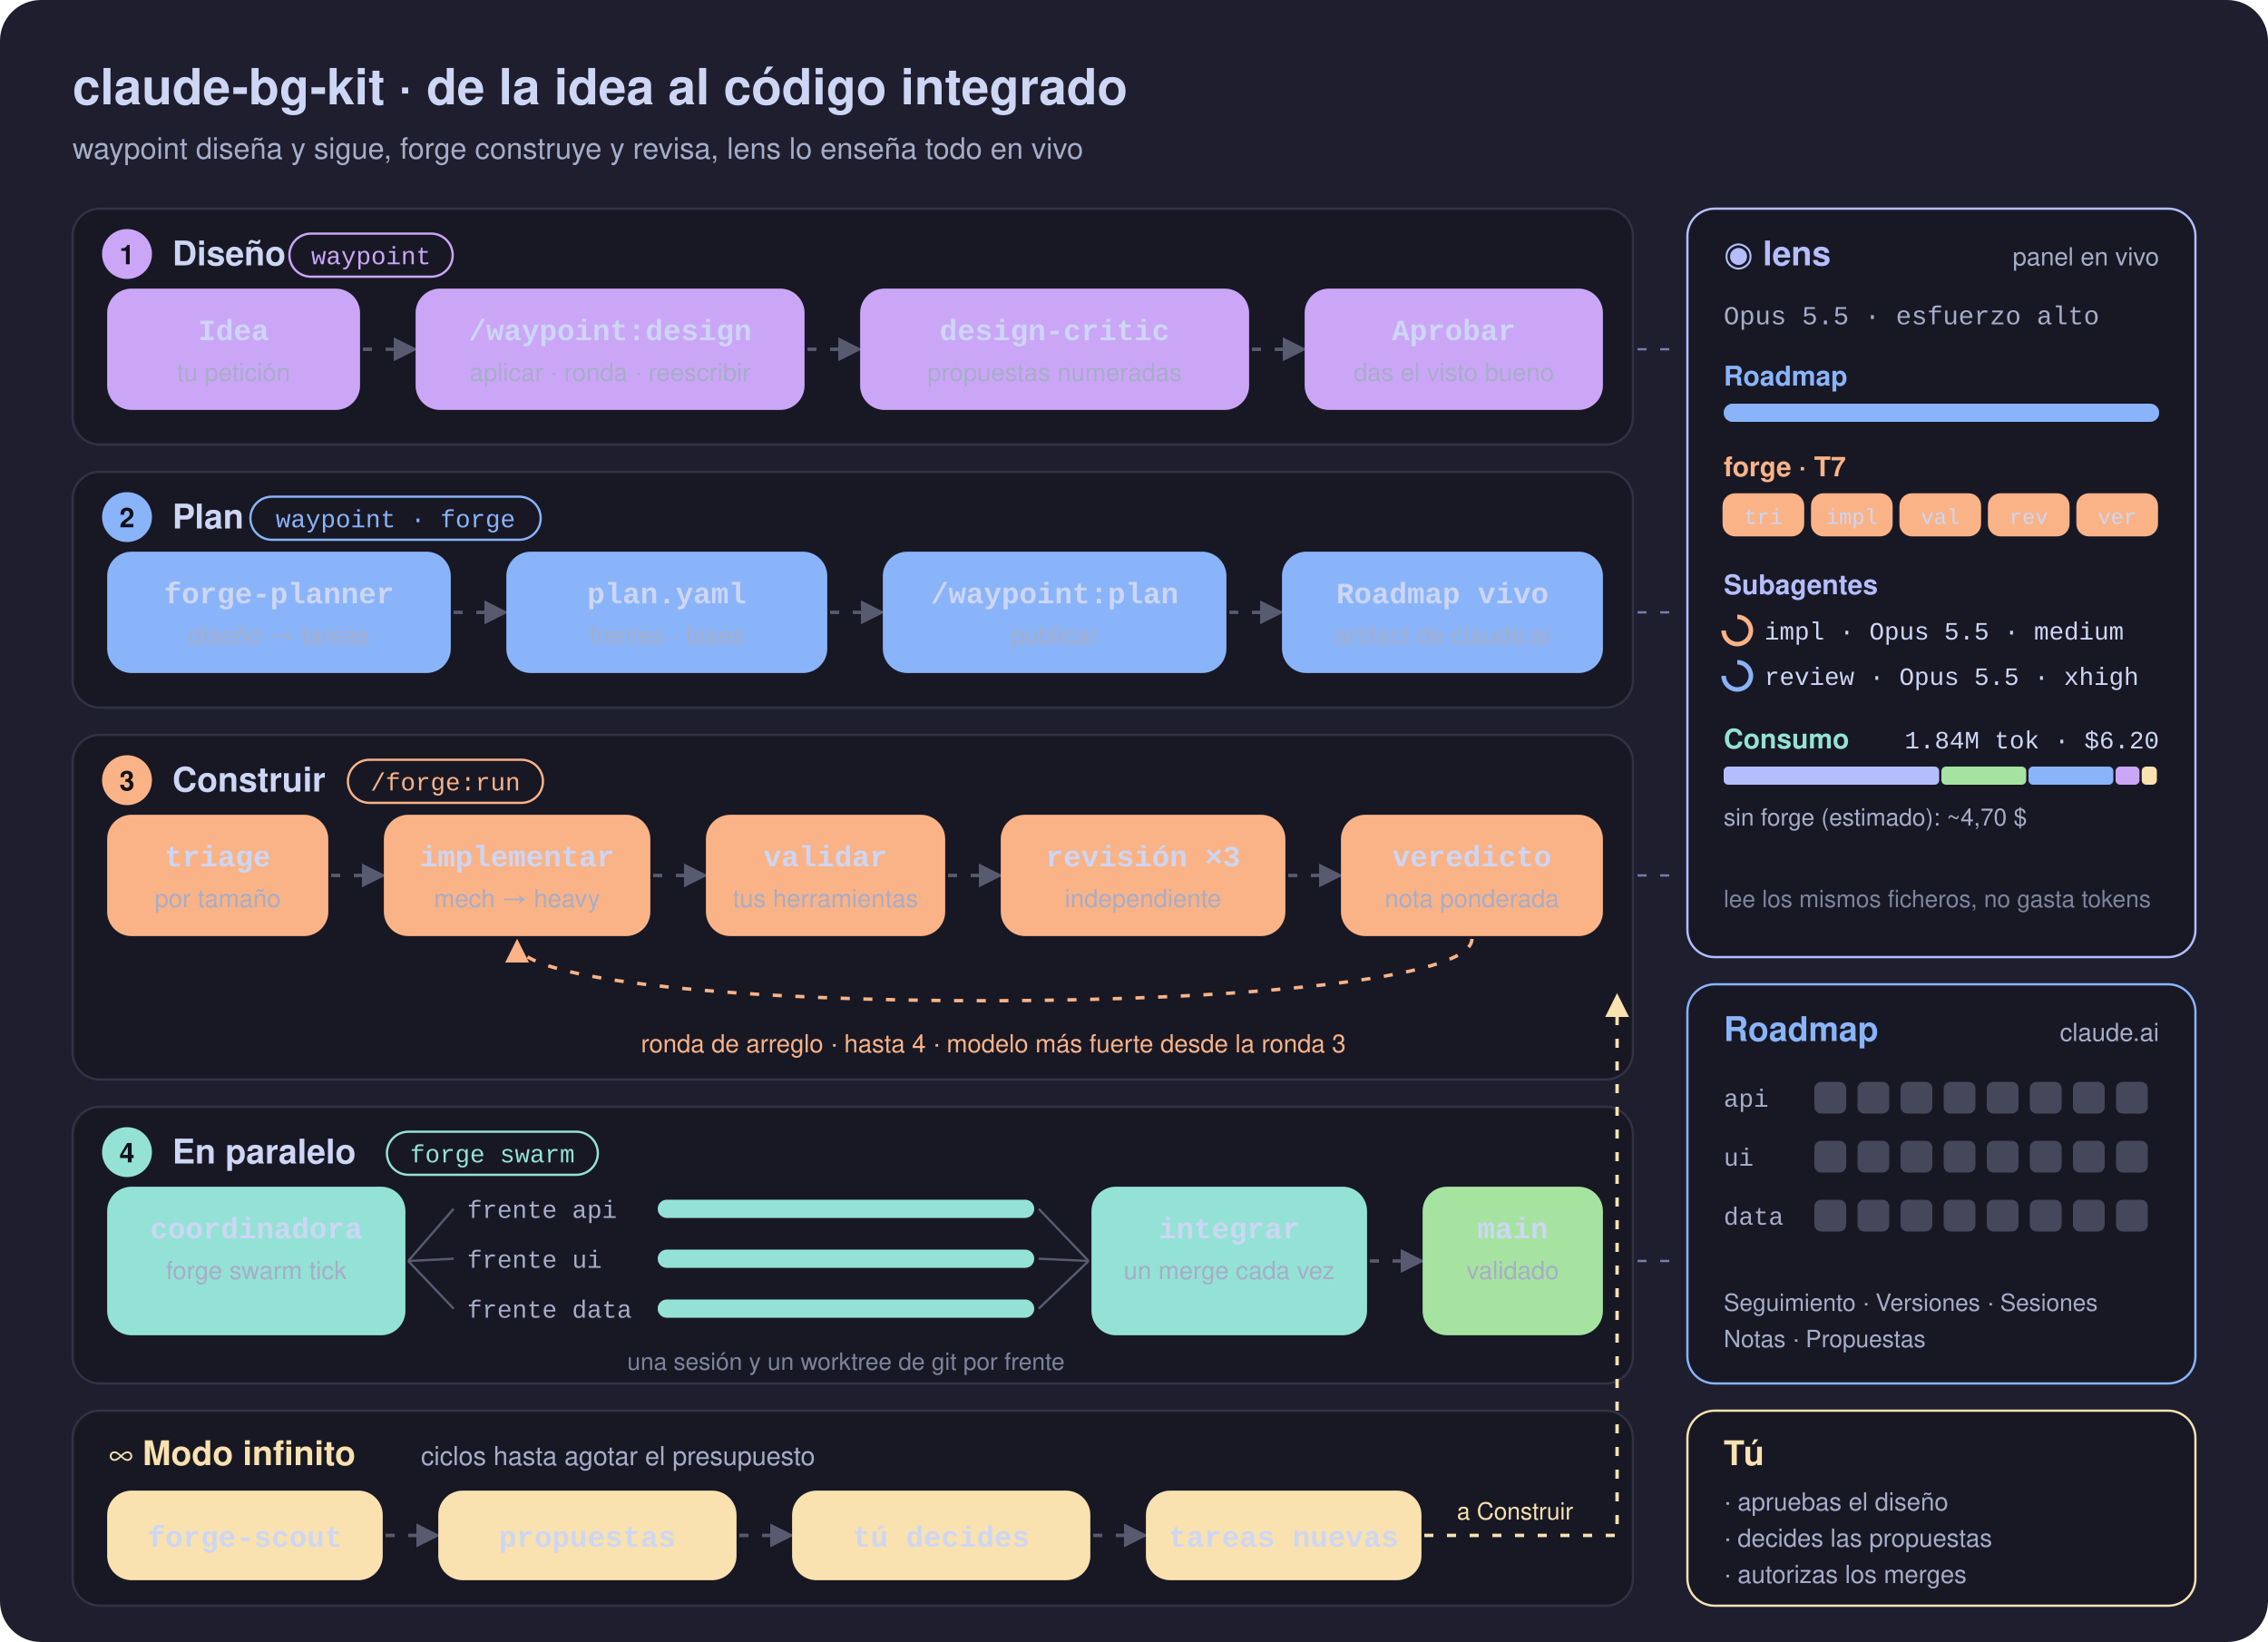
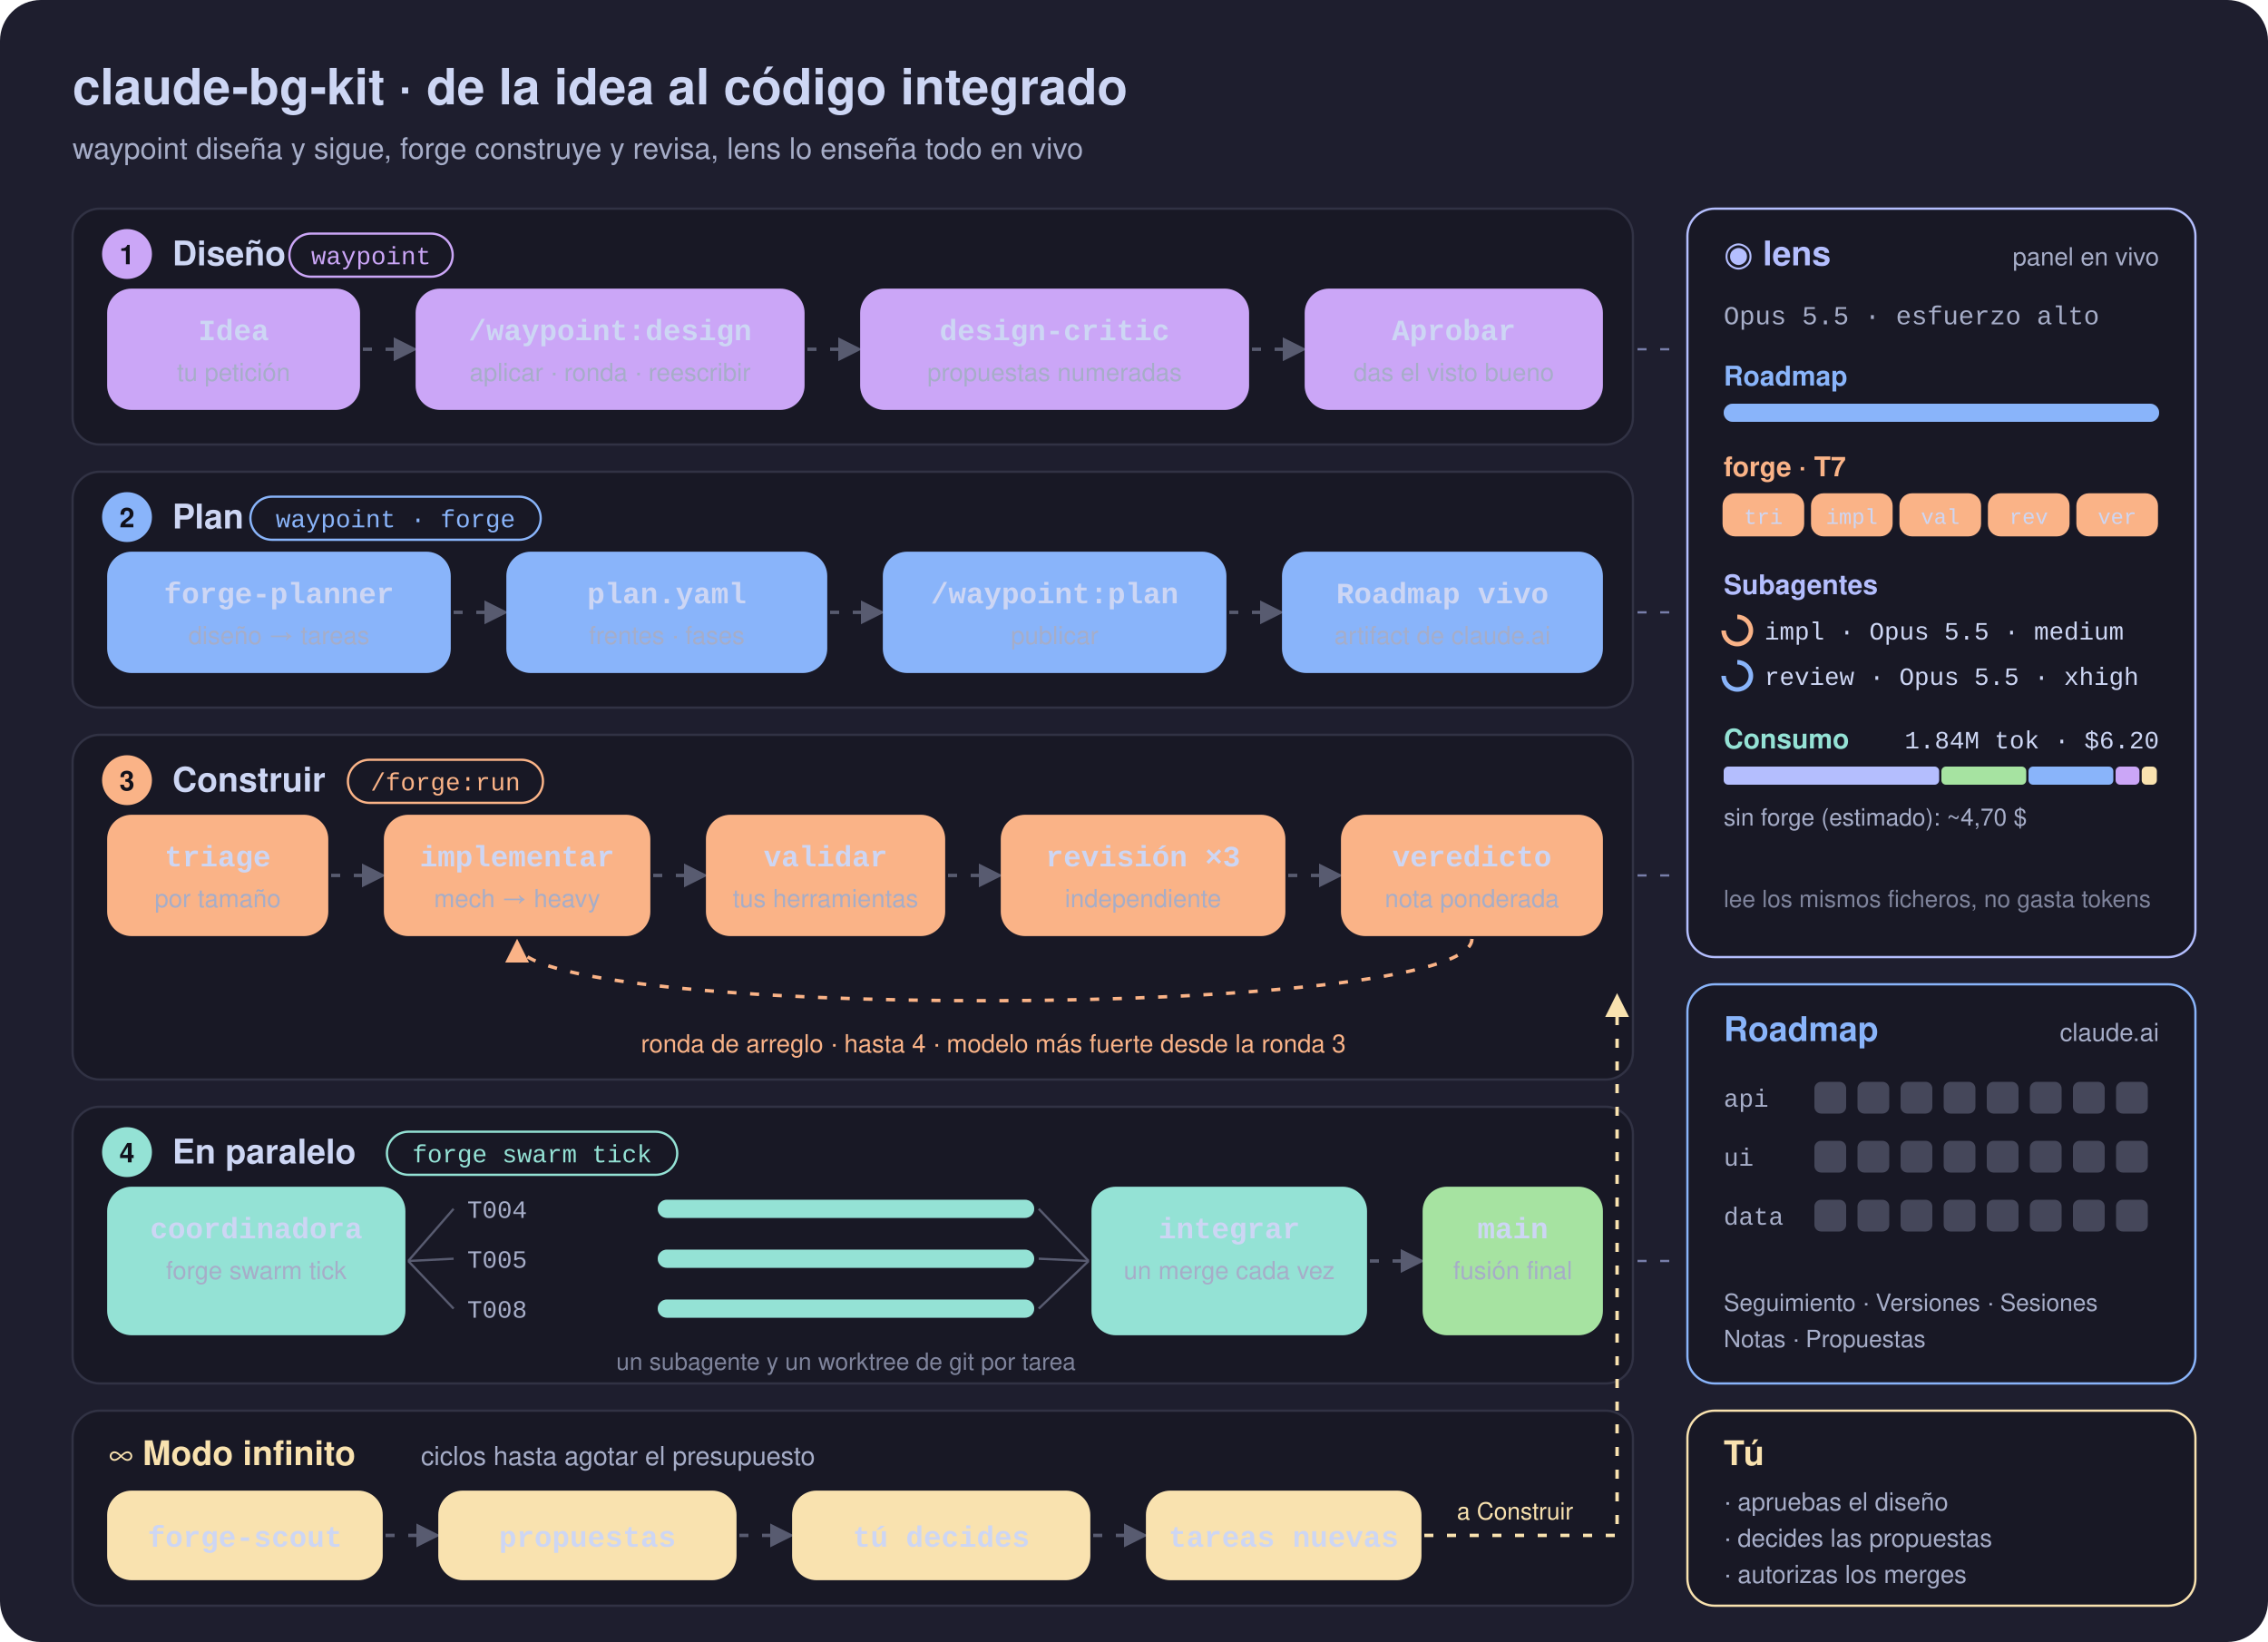
<svg xmlns="http://www.w3.org/2000/svg" width="1000" height="724" viewBox="0 0 1000 724" role="img" aria-labelledby="t d">
  <style>
text{font-family:-apple-system,BlinkMacSystemFont,'Segoe UI',Helvetica,Arial,sans-serif;fill:#cdd6f4}
.m{font-family:ui-monospace,SFMono-Regular,'SF Mono',Menlo,Consolas,'Liberation Mono',monospace}
.dim{fill:#a6adc8}
.faint{fill:#7f849c}
.flow{stroke-dasharray:4 6;animation:dash 1s linear infinite}
.spin{transform-box:fill-box;transform-origin:center;animation:spin 1s linear infinite}
.blink{animation:blink 1.1s steps(1) infinite}
@keyframes dash{to{stroke-dashoffset:-20}}
@keyframes spin{to{transform:rotate(360deg)}}
@keyframes blink{50%{opacity:0}}
@keyframes lit{0%{fill-opacity:0;stroke-opacity:.3}1.3%{fill-opacity:.22;stroke-opacity:1}8%{fill-opacity:.22;stroke-opacity:1}10.5%{fill-opacity:0;stroke-opacity:.3}100%{fill-opacity:0;stroke-opacity:.3}}
.lit{animation:lit 20s infinite both}
@keyframes litT{0%{opacity:.55}1.3%{opacity:1}8%{opacity:1}10.5%{opacity:.55}100%{opacity:.55}}
.litT{animation:litT 20s infinite both}
@keyframes done{0%{fill:#45475a}2%{fill:#89b4fa}70%{fill:#89b4fa}74%{fill:#45475a}100%{fill:#45475a}}
.done{animation:done 20s infinite both}
@keyframes g0{0%{transform:scaleX(0.05)}85%{transform:scaleX(1)}100%{transform:scaleX(1)}}
.g0{transform-box:fill-box;transform-origin:left center;animation:g0 5.5s ease-in-out 0s infinite both}
@keyframes g1{0%{transform:scaleX(0.05)}85%{transform:scaleX(1)}100%{transform:scaleX(1)}}
.g1{transform-box:fill-box;transform-origin:left center;animation:g1 8s ease-in-out 0.7s infinite both}
@keyframes g2{0%{transform:scaleX(0.05)}85%{transform:scaleX(1)}100%{transform:scaleX(1)}}
.g2{transform-box:fill-box;transform-origin:left center;animation:g2 6.5s ease-in-out 1.4s infinite both}
@keyframes g3{0%{transform:scaleX(0.15)}90%{transform:scaleX(0.95)}100%{transform:scaleX(0.95)}}
.g3{transform-box:fill-box;transform-origin:left center;animation:g3 20s ease-in-out 0s infinite both}
@media (prefers-reduced-motion:reduce){*{animation:none!important}}
</style>
  <rect x="0" y="0" width="1000" height="724" rx="18" fill="#1e1e2e" />
  <defs>
    <marker id="a-g" viewBox="0 0 10 10" refX="8" refY="5" markerWidth="7" markerHeight="7" orient="auto-start-reverse">
      <path d="M0 0L10 5L0 10z" fill="#585b70" />
    </marker>
    <marker id="a-p" viewBox="0 0 10 10" refX="8" refY="5" markerWidth="7" markerHeight="7" orient="auto-start-reverse">
      <path d="M0 0L10 5L0 10z" fill="#fab387" />
    </marker>
    <marker id="a-y" viewBox="0 0 10 10" refX="8" refY="5" markerWidth="7" markerHeight="7" orient="auto-start-reverse">
      <path d="M0 0L10 5L0 10z" fill="#f9e2af" />
    </marker>
  </defs>
  <text x="32" y="46" font-size="22" font-weight="700">claude-bg-kit · de la idea al código integrado</text>
  <text x="32" y="70" font-size="13" class="dim">waypoint diseña y sigue, forge construye y revisa, lens lo enseña todo en vivo</text>
  <rect x="32" y="92" width="688" height="104" rx="12" fill="#181825" stroke="#313244" stroke-width="1" />
  <circle cx="56" cy="112" r="11" fill="#cba6f7" />
  <text x="56" y="116.5" font-size="12" style="fill:#11111b" font-weight="700" text-anchor="middle">1</text>
  <text x="76" y="117" font-size="15" font-weight="700">Diseño</text>
  <rect x="127.6" y="103" width="72" height="19" rx="9.5" fill="none" stroke="#cba6f7" stroke-width="1" />
  <text x="163.6" y="116.5" font-size="11" class="m" style="fill:#cba6f7" text-anchor="middle">waypoint</text>
  <path d="M160 154L182 154" stroke="#585b70" stroke-width="1.5" fill="none" class="flow" marker-end="url(#a-g)" />
  <path d="M356 154L378 154" stroke="#585b70" stroke-width="1.5" fill="none" class="flow" marker-end="url(#a-g)" />
  <path d="M552 154L574 154" stroke="#585b70" stroke-width="1.5" fill="none" class="flow" marker-end="url(#a-g)" />
  <rect x="32" y="208" width="688" height="104" rx="12" fill="#181825" stroke="#313244" stroke-width="1" />
  <circle cx="56" cy="228" r="11" fill="#89b4fa" />
  <text x="56" y="232.5" font-size="12" style="fill:#11111b" font-weight="700" text-anchor="middle">2</text>
  <text x="76" y="233" font-size="15" font-weight="700">Plan</text>
  <rect x="110.4" y="219" width="128" height="19" rx="9.5" fill="none" stroke="#89b4fa" stroke-width="1" />
  <text x="174.4" y="232.5" font-size="11" class="m" style="fill:#89b4fa" text-anchor="middle">waypoint · forge</text>
  <path d="M200 270L222 270" stroke="#585b70" stroke-width="1.5" fill="none" class="flow" marker-end="url(#a-g)" />
  <path d="M366 270L388 270" stroke="#585b70" stroke-width="1.5" fill="none" class="flow" marker-end="url(#a-g)" />
  <path d="M542 270L564 270" stroke="#585b70" stroke-width="1.5" fill="none" class="flow" marker-end="url(#a-g)" />
  <rect x="32" y="324" width="688" height="152" rx="12" fill="#181825" stroke="#313244" stroke-width="1" />
  <circle cx="56" cy="344" r="11" fill="#fab387" />
  <text x="56" y="348.5" font-size="12" style="fill:#11111b" font-weight="700" text-anchor="middle">3</text>
  <text x="76" y="349" font-size="15" font-weight="700">Construir</text>
  <rect x="153.4" y="335" width="86" height="19" rx="9.5" fill="none" stroke="#fab387" stroke-width="1" />
  <text x="196.4" y="348.5" font-size="11" class="m" style="fill:#fab387" text-anchor="middle">/forge:run</text>
  <path d="M146 386L168 386" stroke="#585b70" stroke-width="1.5" fill="none" class="flow" marker-end="url(#a-g)" />
  <path d="M288 386L310 386" stroke="#585b70" stroke-width="1.5" fill="none" class="flow" marker-end="url(#a-g)" />
  <path d="M418 386L440 386" stroke="#585b70" stroke-width="1.5" fill="none" class="flow" marker-end="url(#a-g)" />
  <path d="M568 386L590 386" stroke="#585b70" stroke-width="1.5" fill="none" class="flow" marker-end="url(#a-g)" />
  <path d="M649 414C649 450 228 450 228 416" stroke="#fab387" stroke-width="1.5" fill="none" class="flow" marker-end="url(#a-p)" />
  <g class="litT" style="animation-delay:8.1s">
    <text x="438" y="464" font-size="11" style="fill:#fab387" text-anchor="middle">ronda de arreglo · hasta 4 · modelo más fuerte desde la ronda 3</text>
  </g>
  <rect x="32" y="488" width="688" height="122" rx="12" fill="#181825" stroke="#313244" stroke-width="1" />
  <circle cx="56" cy="508" r="11" fill="#94e2d5" />
  <text x="56" y="512.5" font-size="12" style="fill:#11111b" font-weight="700" text-anchor="middle">4</text>
  <text x="76" y="513" font-size="15" font-weight="700">En paralelo</text>
-   <rect x="170.6" y="499" width="93" height="19" rx="9.5" fill="none" stroke="#94e2d5" stroke-width="1" />
-   <text x="217.1" y="512.5" font-size="11" class="m" style="fill:#94e2d5" text-anchor="middle">forge swarm</text>
-   <text x="206" y="537" font-size="11" class="m dim">frente api</text>
+   <rect x="170.6" y="499" width="128" height="19" rx="9.5" fill="none" stroke="#94e2d5" stroke-width="1" />
+   <text x="234.6" y="512.5" font-size="11" class="m" style="fill:#94e2d5" text-anchor="middle">forge swarm tick</text>
+   <text x="206" y="537" font-size="11" class="m dim">T004</text>
  <path d="M180 556L200 533" stroke="#585b70" stroke-width="1" fill="none" />
  <rect x="290" y="529" width="166" height="8" rx="4" fill="#45475a" />
  <rect x="290" y="529" width="166" height="8" rx="4" fill="#94e2d5" class="g0" />
  <path d="M458 533L480 556" stroke="#585b70" stroke-width="1" fill="none" />
-   <text x="206" y="559" font-size="11" class="m dim">frente ui</text>
+   <text x="206" y="559" font-size="11" class="m dim">T005</text>
  <path d="M180 556L200 555" stroke="#585b70" stroke-width="1" fill="none" />
  <rect x="290" y="551" width="166" height="8" rx="4" fill="#45475a" />
  <rect x="290" y="551" width="166" height="8" rx="4" fill="#94e2d5" class="g1" />
  <path d="M458 555L480 556" stroke="#585b70" stroke-width="1" fill="none" />
-   <text x="206" y="581" font-size="11" class="m dim">frente data</text>
+   <text x="206" y="581" font-size="11" class="m dim">T008</text>
  <path d="M180 556L200 577" stroke="#585b70" stroke-width="1" fill="none" />
  <rect x="290" y="573" width="166" height="8" rx="4" fill="#45475a" />
  <rect x="290" y="573" width="166" height="8" rx="4" fill="#94e2d5" class="g2" />
  <path d="M458 577L480 556" stroke="#585b70" stroke-width="1" fill="none" />
-   <text x="373" y="604" font-size="10.5" class="faint" text-anchor="middle">una sesión y un worktree de git por frente</text>
+   <text x="373" y="604" font-size="10.5" class="faint" text-anchor="middle">un subagente y un worktree de git por tarea</text>
  <path d="M604 556L626 556" stroke="#585b70" stroke-width="1.5" fill="none" class="flow" marker-end="url(#a-g)" />
  <rect x="32" y="622" width="688" height="86" rx="12" fill="#181825" stroke="#313244" stroke-width="1" />
  <text x="48" y="646" font-size="15" style="fill:#f9e2af" font-weight="700">∞  Modo infinito</text>
  <text x="185.6" y="646" font-size="11.5" class="dim">ciclos hasta agotar el presupuesto</text>
  <path d="M170 677L192 677" stroke="#585b70" stroke-width="1.5" fill="none" class="flow" marker-end="url(#a-g)" />
  <path d="M326 677L348 677" stroke="#585b70" stroke-width="1.5" fill="none" class="flow" marker-end="url(#a-g)" />
  <path d="M482 677L504 677" stroke="#585b70" stroke-width="1.5" fill="none" class="flow" marker-end="url(#a-g)" />
  <path d="M628 677H713V440" stroke="#f9e2af" stroke-width="1.5" fill="none" class="flow" marker-end="url(#a-y)" />
  <text x="668" y="670" font-size="10.5" style="fill:#f9e2af" text-anchor="middle">a Construir</text>
  <path d="M722 154H742" stroke="#b4befe" stroke-width="1" stroke-opacity=".6" class="flow" />
  <path d="M722 270H742" stroke="#b4befe" stroke-width="1" stroke-opacity=".6" class="flow" />
  <path d="M722 386H742" stroke="#b4befe" stroke-width="1" stroke-opacity=".6" class="flow" />
  <path d="M722 556H742" stroke="#b4befe" stroke-width="1" stroke-opacity=".6" class="flow" />
  <g>
    <rect x="48" y="128" width="110" height="52" rx="10" fill="#313244" />
    <rect x="48" y="128" width="110" height="52" rx="10" fill="#cba6f7" stroke="#cba6f7" stroke-width="1.5" class="lit" style="animation-delay:0s" />
    <text x="103" y="150" font-size="13" class="m" font-weight="600" text-anchor="middle">Idea</text>
    <text x="103" y="168" font-size="11" class="dim" text-anchor="middle">tu petición</text>
  </g>
  <g>
    <rect x="184" y="128" width="170" height="52" rx="10" fill="#313244" />
    <rect x="184" y="128" width="170" height="52" rx="10" fill="#cba6f7" stroke="#cba6f7" stroke-width="1.5" class="lit" style="animation-delay:0.6s" />
    <text x="269" y="150" font-size="13" class="m" font-weight="600" text-anchor="middle">/waypoint:design</text>
    <text x="269" y="168" font-size="11" class="dim" text-anchor="middle">aplicar · ronda · reescribir</text>
  </g>
  <g>
    <rect x="380" y="128" width="170" height="52" rx="10" fill="#313244" />
    <rect x="380" y="128" width="170" height="52" rx="10" fill="#cba6f7" stroke="#cba6f7" stroke-width="1.5" class="lit" style="animation-delay:1.2s" />
    <text x="465" y="150" font-size="13" class="m" font-weight="600" text-anchor="middle">design-critic</text>
    <text x="465" y="168" font-size="11" class="dim" text-anchor="middle">propuestas numeradas</text>
  </g>
  <g>
    <rect x="576" y="128" width="130" height="52" rx="10" fill="#313244" />
    <rect x="576" y="128" width="130" height="52" rx="10" fill="#cba6f7" stroke="#cba6f7" stroke-width="1.5" class="lit" style="animation-delay:1.9s" />
    <text x="641" y="150" font-size="13" class="m" font-weight="600" text-anchor="middle">Aprobar</text>
    <text x="641" y="168" font-size="11" class="dim" text-anchor="middle">das el visto bueno</text>
  </g>
  <g>
    <rect x="48" y="244" width="150" height="52" rx="10" fill="#313244" />
    <rect x="48" y="244" width="150" height="52" rx="10" fill="#89b4fa" stroke="#89b4fa" stroke-width="1.5" class="lit" style="animation-delay:2.5s" />
    <text x="123" y="266" font-size="13" class="m" font-weight="600" text-anchor="middle">forge-planner</text>
    <text x="123" y="284" font-size="11" class="dim" text-anchor="middle">diseño → tareas</text>
  </g>
  <g>
    <rect x="224" y="244" width="140" height="52" rx="10" fill="#313244" />
    <rect x="224" y="244" width="140" height="52" rx="10" fill="#89b4fa" stroke="#89b4fa" stroke-width="1.5" class="lit" style="animation-delay:3.1s" />
    <text x="294" y="266" font-size="13" class="m" font-weight="600" text-anchor="middle">plan.yaml</text>
    <text x="294" y="284" font-size="11" class="dim" text-anchor="middle">frentes · fases</text>
  </g>
  <g>
    <rect x="390" y="244" width="150" height="52" rx="10" fill="#313244" />
    <rect x="390" y="244" width="150" height="52" rx="10" fill="#89b4fa" stroke="#89b4fa" stroke-width="1.5" class="lit" style="animation-delay:3.7s" />
    <text x="465" y="266" font-size="13" class="m" font-weight="600" text-anchor="middle">/waypoint:plan</text>
    <text x="465" y="284" font-size="11" class="dim" text-anchor="middle">publicar</text>
  </g>
  <g>
    <rect x="566" y="244" width="140" height="52" rx="10" fill="#313244" />
    <rect x="566" y="244" width="140" height="52" rx="10" fill="#89b4fa" stroke="#89b4fa" stroke-width="1.5" class="lit" style="animation-delay:4.3s" />
    <text x="636" y="266" font-size="13" class="m" font-weight="600" text-anchor="middle">Roadmap vivo</text>
    <text x="636" y="284" font-size="11" class="dim" text-anchor="middle">artifact de claude.ai</text>
  </g>
  <g>
    <rect x="48" y="360" width="96" height="52" rx="10" fill="#313244" />
    <rect x="48" y="360" width="96" height="52" rx="10" fill="#fab387" stroke="#fab387" stroke-width="1.5" class="lit" style="animation-delay:5s" />
    <text x="96" y="382" font-size="13" class="m" font-weight="600" text-anchor="middle">triage</text>
    <text x="96" y="400" font-size="11" class="dim" text-anchor="middle">por tamaño</text>
  </g>
  <g>
    <rect x="170" y="360" width="116" height="52" rx="10" fill="#313244" />
    <rect x="170" y="360" width="116" height="52" rx="10" fill="#fab387" stroke="#fab387" stroke-width="1.5" class="lit" style="animation-delay:5.6s" />
    <text x="228" y="382" font-size="13" class="m" font-weight="600" text-anchor="middle">implementar</text>
    <text x="228" y="400" font-size="11" class="dim" text-anchor="middle">mech → heavy</text>
  </g>
  <g>
    <rect x="312" y="360" width="104" height="52" rx="10" fill="#313244" />
    <rect x="312" y="360" width="104" height="52" rx="10" fill="#fab387" stroke="#fab387" stroke-width="1.5" class="lit" style="animation-delay:6.2s" />
    <text x="364" y="382" font-size="13" class="m" font-weight="600" text-anchor="middle">validar</text>
    <text x="364" y="400" font-size="11" class="dim" text-anchor="middle">tus herramientas</text>
  </g>
  <g>
    <rect x="442" y="360" width="124" height="52" rx="10" fill="#313244" />
    <rect x="442" y="360" width="124" height="52" rx="10" fill="#fab387" stroke="#fab387" stroke-width="1.5" class="lit" style="animation-delay:6.8s" />
    <text x="504" y="382" font-size="13" class="m" font-weight="600" text-anchor="middle">revisión ×3</text>
    <text x="504" y="400" font-size="11" class="dim" text-anchor="middle">independiente</text>
  </g>
  <g>
    <rect x="592" y="360" width="114" height="52" rx="10" fill="#313244" />
    <rect x="592" y="360" width="114" height="52" rx="10" fill="#fab387" stroke="#fab387" stroke-width="1.5" class="lit" style="animation-delay:7.4s" />
    <text x="649" y="382" font-size="13" class="m" font-weight="600" text-anchor="middle">veredicto</text>
    <text x="649" y="400" font-size="11" class="dim" text-anchor="middle">nota ponderada</text>
  </g>
  <g>
    <rect x="48" y="524" width="130" height="64" rx="10" fill="#313244" />
    <rect x="48" y="524" width="130" height="64" rx="10" fill="#94e2d5" stroke="#94e2d5" stroke-width="1.5" class="lit" style="animation-delay:8.7s" />
    <text x="113" y="546" font-size="13" class="m" font-weight="600" text-anchor="middle">coordinadora</text>
    <text x="113" y="564" font-size="11" class="dim" text-anchor="middle">forge swarm tick</text>
  </g>
  <g>
    <rect x="482" y="524" width="120" height="64" rx="10" fill="#313244" />
    <rect x="482" y="524" width="120" height="64" rx="10" fill="#94e2d5" stroke="#94e2d5" stroke-width="1.5" class="lit" style="animation-delay:9.3s" />
    <text x="542" y="546" font-size="13" class="m" font-weight="600" text-anchor="middle">integrar</text>
    <text x="542" y="564" font-size="11" class="dim" text-anchor="middle">un merge cada vez</text>
  </g>
  <g>
    <rect x="628" y="524" width="78" height="64" rx="10" fill="#313244" />
    <rect x="628" y="524" width="78" height="64" rx="10" fill="#a6e3a1" stroke="#a6e3a1" stroke-width="1.5" class="lit" style="animation-delay:9.9s" />
    <text x="667" y="546" font-size="13" class="m" font-weight="600" text-anchor="middle">main</text>
-     <text x="667" y="564" font-size="11" class="dim" text-anchor="middle">validado</text>
+     <text x="667" y="564" font-size="11" class="dim" text-anchor="middle">fusión final</text>
  </g>
  <g>
    <rect x="48" y="658" width="120" height="38" rx="10" fill="#313244" />
    <rect x="48" y="658" width="120" height="38" rx="10" fill="#f9e2af" stroke="#f9e2af" stroke-width="1.5" class="lit" style="animation-delay:10.5s" />
    <text x="108" y="682" font-size="13" class="m" font-weight="600" text-anchor="middle">forge-scout</text>
  </g>
  <g>
    <rect x="194" y="658" width="130" height="38" rx="10" fill="#313244" />
    <rect x="194" y="658" width="130" height="38" rx="10" fill="#f9e2af" stroke="#f9e2af" stroke-width="1.5" class="lit" style="animation-delay:11.2s" />
    <text x="259" y="682" font-size="13" class="m" font-weight="600" text-anchor="middle">propuestas</text>
  </g>
  <g>
    <rect x="350" y="658" width="130" height="38" rx="10" fill="#313244" />
    <rect x="350" y="658" width="130" height="38" rx="10" fill="#f9e2af" stroke="#f9e2af" stroke-width="1.5" class="lit" style="animation-delay:11.8s" />
    <text x="415" y="682" font-size="13" class="m" font-weight="600" text-anchor="middle">tú decides</text>
  </g>
  <g>
    <rect x="506" y="658" width="120" height="38" rx="10" fill="#313244" />
    <rect x="506" y="658" width="120" height="38" rx="10" fill="#f9e2af" stroke="#f9e2af" stroke-width="1.5" class="lit" style="animation-delay:12.4s" />
    <text x="566" y="682" font-size="13" class="m" font-weight="600" text-anchor="middle">tareas nuevas</text>
  </g>
  <rect x="744" y="92" width="224" height="330" rx="12" fill="#181825" stroke="#b4befe" stroke-width="1" />
  <text x="760" y="117" font-size="15" style="fill:#b4befe" font-weight="700">◉ lens</text>
  <text x="952" y="117" font-size="11" class="dim" text-anchor="end">panel en vivo</text>
  <text x="760" y="143" font-size="11.5" class="m dim">Opus 5.5 · esfuerzo alto</text>
  <text x="760" y="170" font-size="12" style="fill:#89b4fa" font-weight="600">Roadmap</text>
  <rect x="760" y="178" width="192" height="8" rx="4" fill="#45475a" />
  <rect x="760" y="178" width="192" height="8" rx="4" fill="#89b4fa" class="g3" />
  <text x="760" y="210" font-size="12" style="fill:#fab387" font-weight="600">forge · T7</text>
  <rect x="760" y="218" width="35" height="18" rx="5" fill="#313244" />
  <rect x="760" y="218" width="35" height="18" rx="5" fill="#fab387" stroke="#fab387" class="lit" style="animation-delay:5s" />
  <text x="777.5" y="231" font-size="9.5" class="m" text-anchor="middle">tri</text>
  <rect x="799" y="218" width="35" height="18" rx="5" fill="#313244" />
  <rect x="799" y="218" width="35" height="18" rx="5" fill="#fab387" stroke="#fab387" class="lit" style="animation-delay:5.6s" />
  <text x="816.5" y="231" font-size="9.5" class="m" text-anchor="middle">impl</text>
  <rect x="838" y="218" width="35" height="18" rx="5" fill="#313244" />
  <rect x="838" y="218" width="35" height="18" rx="5" fill="#fab387" stroke="#fab387" class="lit" style="animation-delay:6.2s" />
  <text x="855.5" y="231" font-size="9.5" class="m" text-anchor="middle">val</text>
  <rect x="877" y="218" width="35" height="18" rx="5" fill="#313244" />
  <rect x="877" y="218" width="35" height="18" rx="5" fill="#fab387" stroke="#fab387" class="lit" style="animation-delay:6.9s" />
  <text x="894.5" y="231" font-size="9.5" class="m" text-anchor="middle">rev</text>
  <rect x="916" y="218" width="35" height="18" rx="5" fill="#313244" />
  <rect x="916" y="218" width="35" height="18" rx="5" fill="#fab387" stroke="#fab387" class="lit" style="animation-delay:7.5s" />
  <text x="933.5" y="231" font-size="9.5" class="m" text-anchor="middle">ver</text>
  <text x="760" y="262" font-size="12" style="fill:#b4befe" font-weight="600">Subagentes</text>
  <path d="M766 272a6 6 0 1 1 -6 6" stroke="#fab387" stroke-width="2" fill="none" class="spin" />
  <text x="778" y="282" font-size="11" class="m">impl · Opus 5.5 · medium</text>
  <path d="M766 292a6 6 0 1 1 -6 6" stroke="#89b4fa" stroke-width="2" fill="none" class="spin" />
  <text x="778" y="302" font-size="11" class="m">review · Opus 5.5 · xhigh</text>
  <text x="760" y="330" font-size="12" style="fill:#94e2d5" font-weight="600">Consumo</text>
  <text x="952" y="330" font-size="11" class="m" text-anchor="end">1.84M tok · $6.20</text>
  <rect x="760" y="338" width="95" height="8" rx="2" fill="#b4befe" />
  <rect x="856" y="338" width="37.4" height="8" rx="2" fill="#a6e3a1" />
  <rect x="894.4" y="338" width="37.4" height="8" rx="2" fill="#89b4fa" />
  <rect x="932.8" y="338" width="10.52" height="8" rx="2" fill="#cba6f7" />
  <rect x="944.32" y="338" width="6.68" height="8" rx="2" fill="#f9e2af" />
  <text x="760" y="364" font-size="10.5" class="dim">sin forge (estimado): ~4,70 $</text>
  <text x="760" y="400" font-size="10.5" class="faint">lee los mismos ficheros, no gasta tokens</text>
  <rect x="744" y="434" width="224" height="176" rx="12" fill="#181825" stroke="#89b4fa" stroke-width="1" />
  <text x="760" y="459" font-size="15" style="fill:#89b4fa" font-weight="700">Roadmap</text>
  <text x="952" y="459" font-size="11" class="dim" text-anchor="end">claude.ai</text>
  <text x="760" y="488" font-size="11" class="m dim">api</text>
  <rect x="800" y="477" width="14" height="14" rx="3" fill="#45475a" class="done" style="animation-delay:5s" />
  <rect x="819" y="477" width="14" height="14" rx="3" fill="#45475a" class="done" style="animation-delay:5.5s" />
  <rect x="838" y="477" width="14" height="14" rx="3" fill="#45475a" class="done" style="animation-delay:5.9s" />
  <rect x="857" y="477" width="14" height="14" rx="3" fill="#45475a" class="done" style="animation-delay:6.4s" />
  <rect x="876" y="477" width="14" height="14" rx="3" fill="#45475a" class="done" style="animation-delay:6.8s" />
  <rect x="895" y="477" width="14" height="14" rx="3" fill="#45475a" class="done" style="animation-delay:7.3s" />
  <rect x="914" y="477" width="14" height="14" rx="3" fill="#45475a" class="done" style="animation-delay:7.7s" />
  <rect x="933" y="477" width="14" height="14" rx="3" fill="#45475a" class="done" style="animation-delay:8.2s" />
  <text x="760" y="514" font-size="11" class="m dim">ui</text>
  <rect x="800" y="503" width="14" height="14" rx="3" fill="#45475a" class="done" style="animation-delay:8.6s" />
  <rect x="819" y="503" width="14" height="14" rx="3" fill="#45475a" class="done" style="animation-delay:9.1s" />
  <rect x="838" y="503" width="14" height="14" rx="3" fill="#45475a" class="done" style="animation-delay:9.5s" />
  <rect x="857" y="503" width="14" height="14" rx="3" fill="#45475a" class="done" style="animation-delay:10s" />
  <rect x="876" y="503" width="14" height="14" rx="3" fill="#45475a" class="done" style="animation-delay:10.4s" />
  <rect x="895" y="503" width="14" height="14" rx="3" fill="#45475a" class="done" style="animation-delay:10.9s" />
  <rect x="914" y="503" width="14" height="14" rx="3" fill="#45475a" class="done" style="animation-delay:11.3s" />
  <rect x="933" y="503" width="14" height="14" rx="3" fill="#45475a" class="done" style="animation-delay:11.8s" />
  <text x="760" y="540" font-size="11" class="m dim">data</text>
  <rect x="800" y="529" width="14" height="14" rx="3" fill="#45475a" class="done" style="animation-delay:12.2s" />
  <rect x="819" y="529" width="14" height="14" rx="3" fill="#45475a" class="done" style="animation-delay:12.7s" />
  <rect x="838" y="529" width="14" height="14" rx="3" fill="#45475a" class="done" style="animation-delay:13.1s" />
  <rect x="857" y="529" width="14" height="14" rx="3" fill="#45475a" class="done" style="animation-delay:13.6s" />
  <rect x="876" y="529" width="14" height="14" rx="3" fill="#45475a" class="done" style="animation-delay:14s" />
  <rect x="895" y="529" width="14" height="14" rx="3" fill="#45475a" class="done" style="animation-delay:14.5s" />
  <rect x="914" y="529" width="14" height="14" rx="3" fill="#45475a" class="done" style="animation-delay:14.9s" />
  <rect x="933" y="529" width="14" height="14" rx="3" fill="#45475a" class="done" style="animation-delay:15.4s" />
  <text x="760" y="578" font-size="10.5" class="dim">Seguimiento · Versiones · Sesiones</text>
  <text x="760" y="594" font-size="10.5" class="dim">Notas · Propuestas</text>
  <rect x="744" y="622" width="224" height="86" rx="12" fill="#181825" stroke="#f9e2af" stroke-width="1" />
  <text x="760" y="646" font-size="15" style="fill:#f9e2af" font-weight="700">Tú</text>
  <text x="760" y="666" font-size="11" class="dim">· apruebas el diseño</text>
  <text x="760" y="682" font-size="11" class="dim">· decides las propuestas</text>
  <text x="760" y="698" font-size="11" class="dim">· autorizas los merges</text>
</svg>
